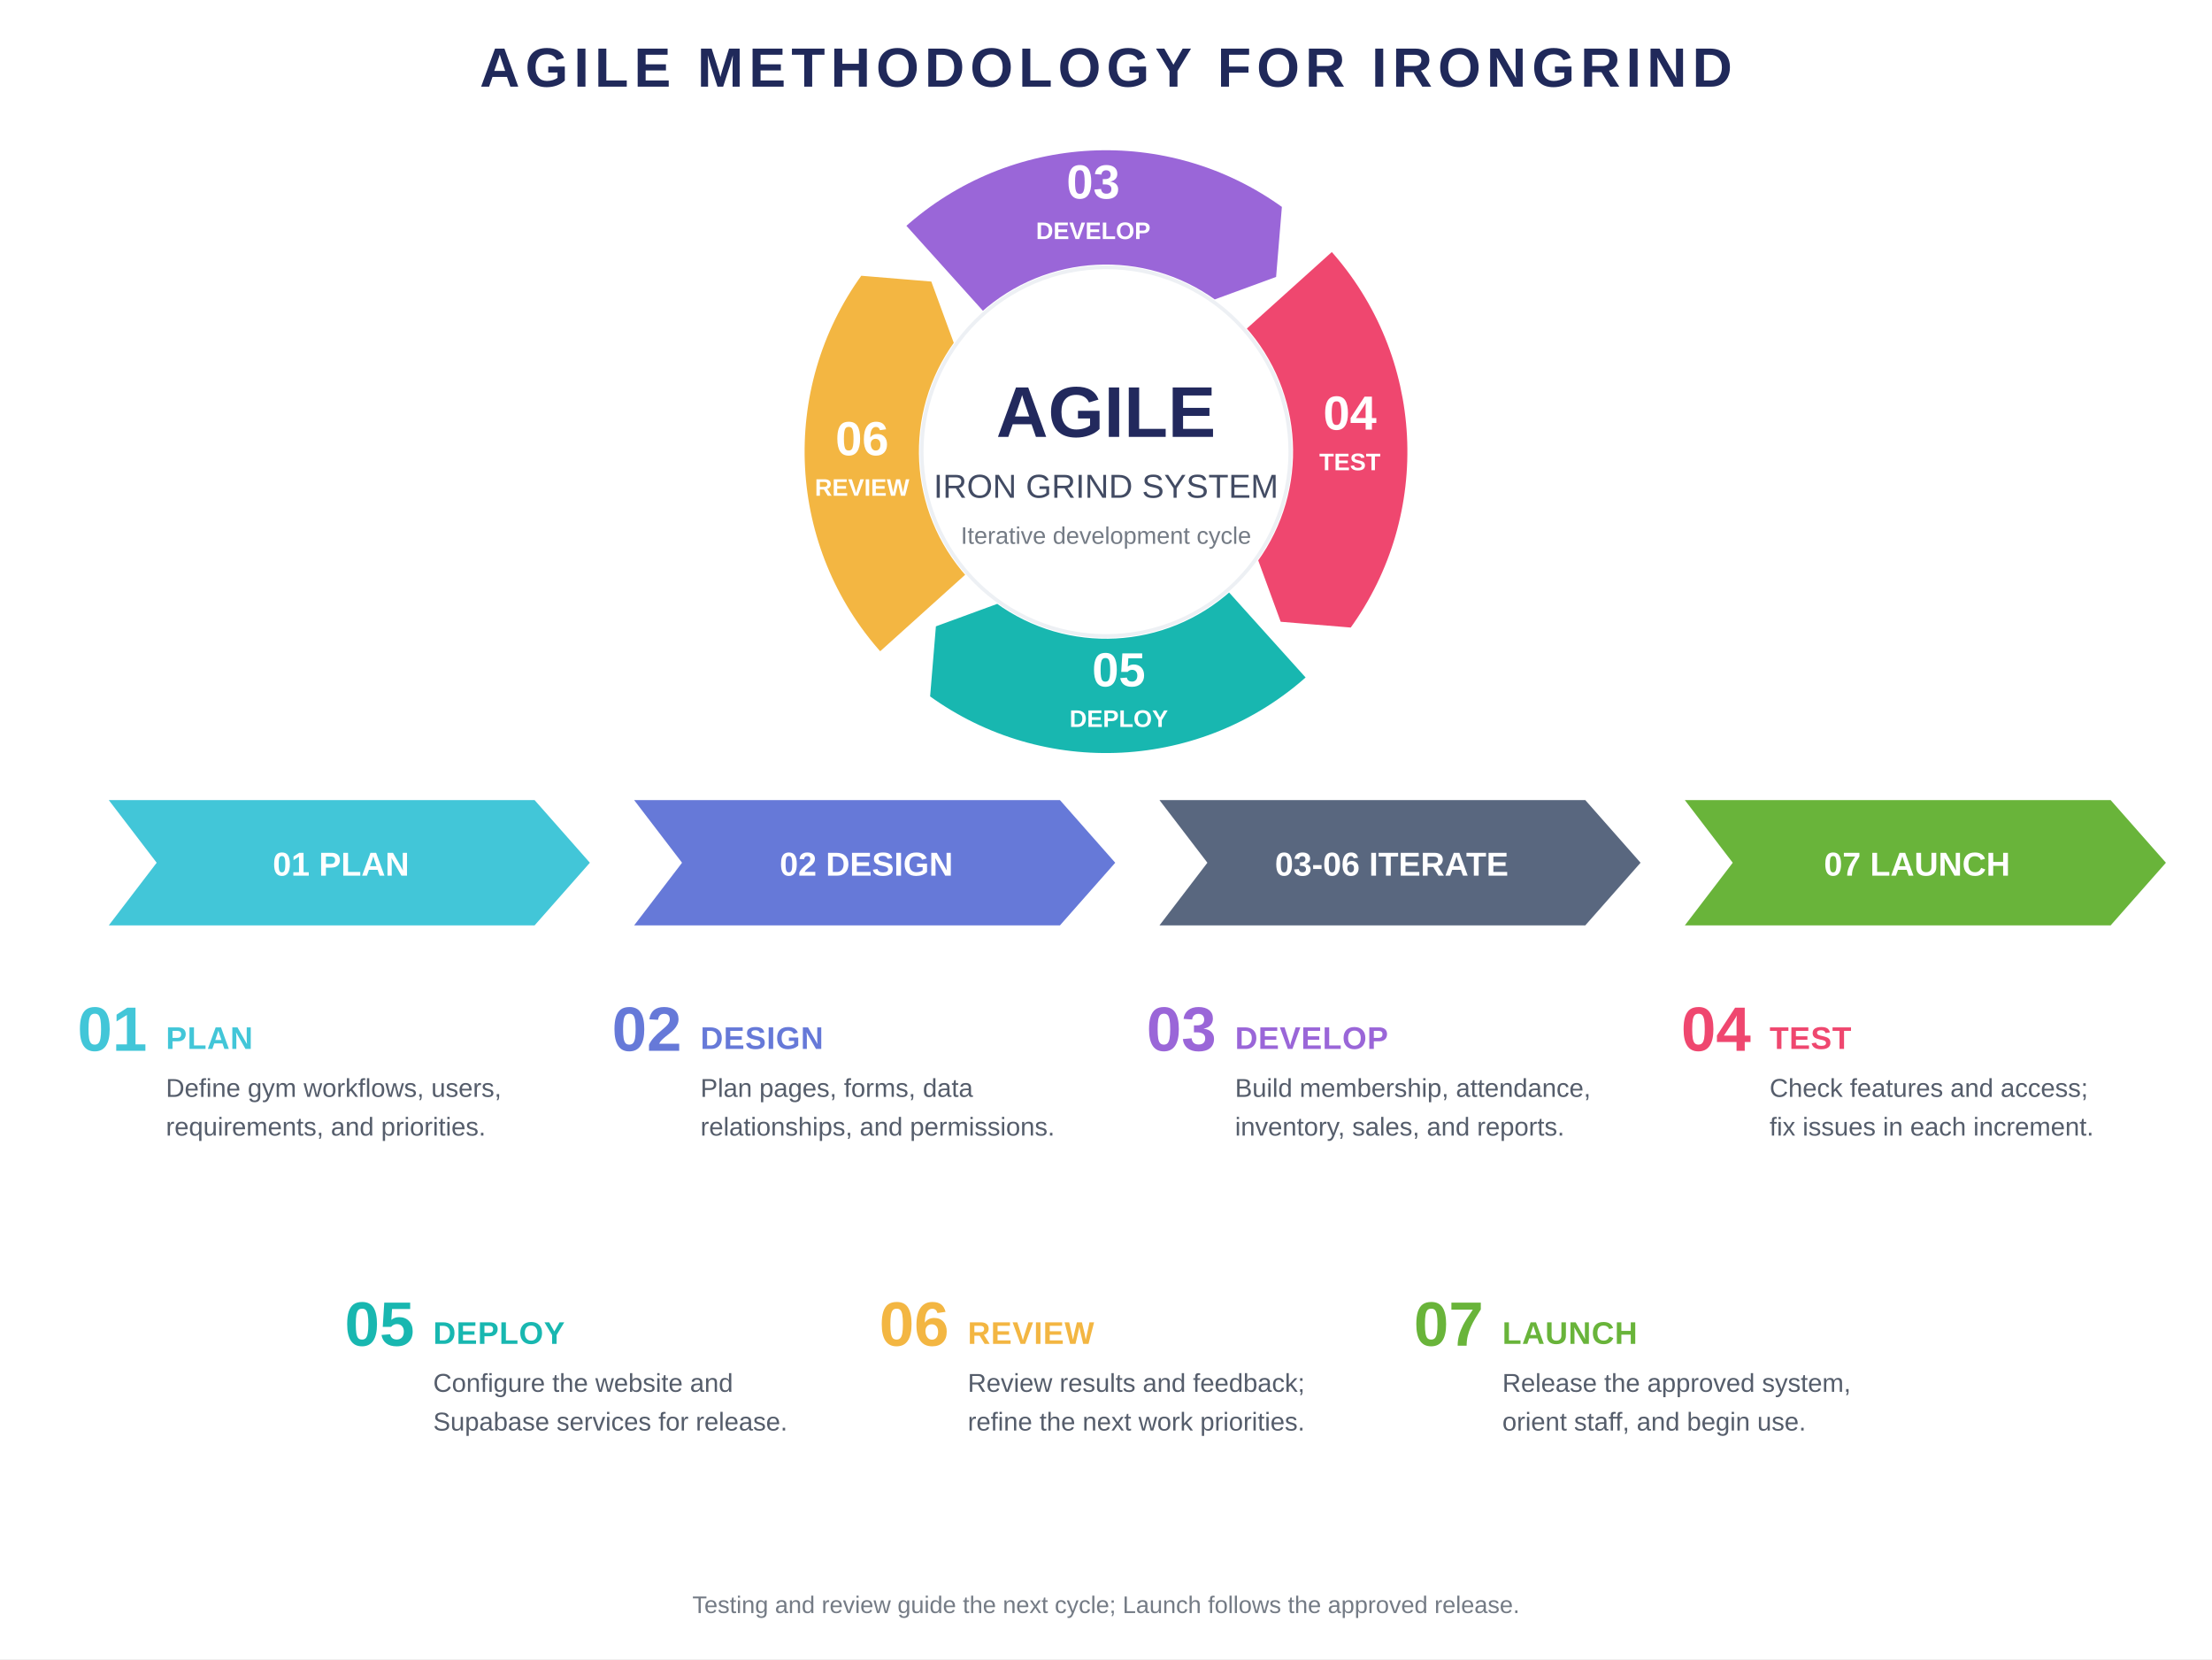
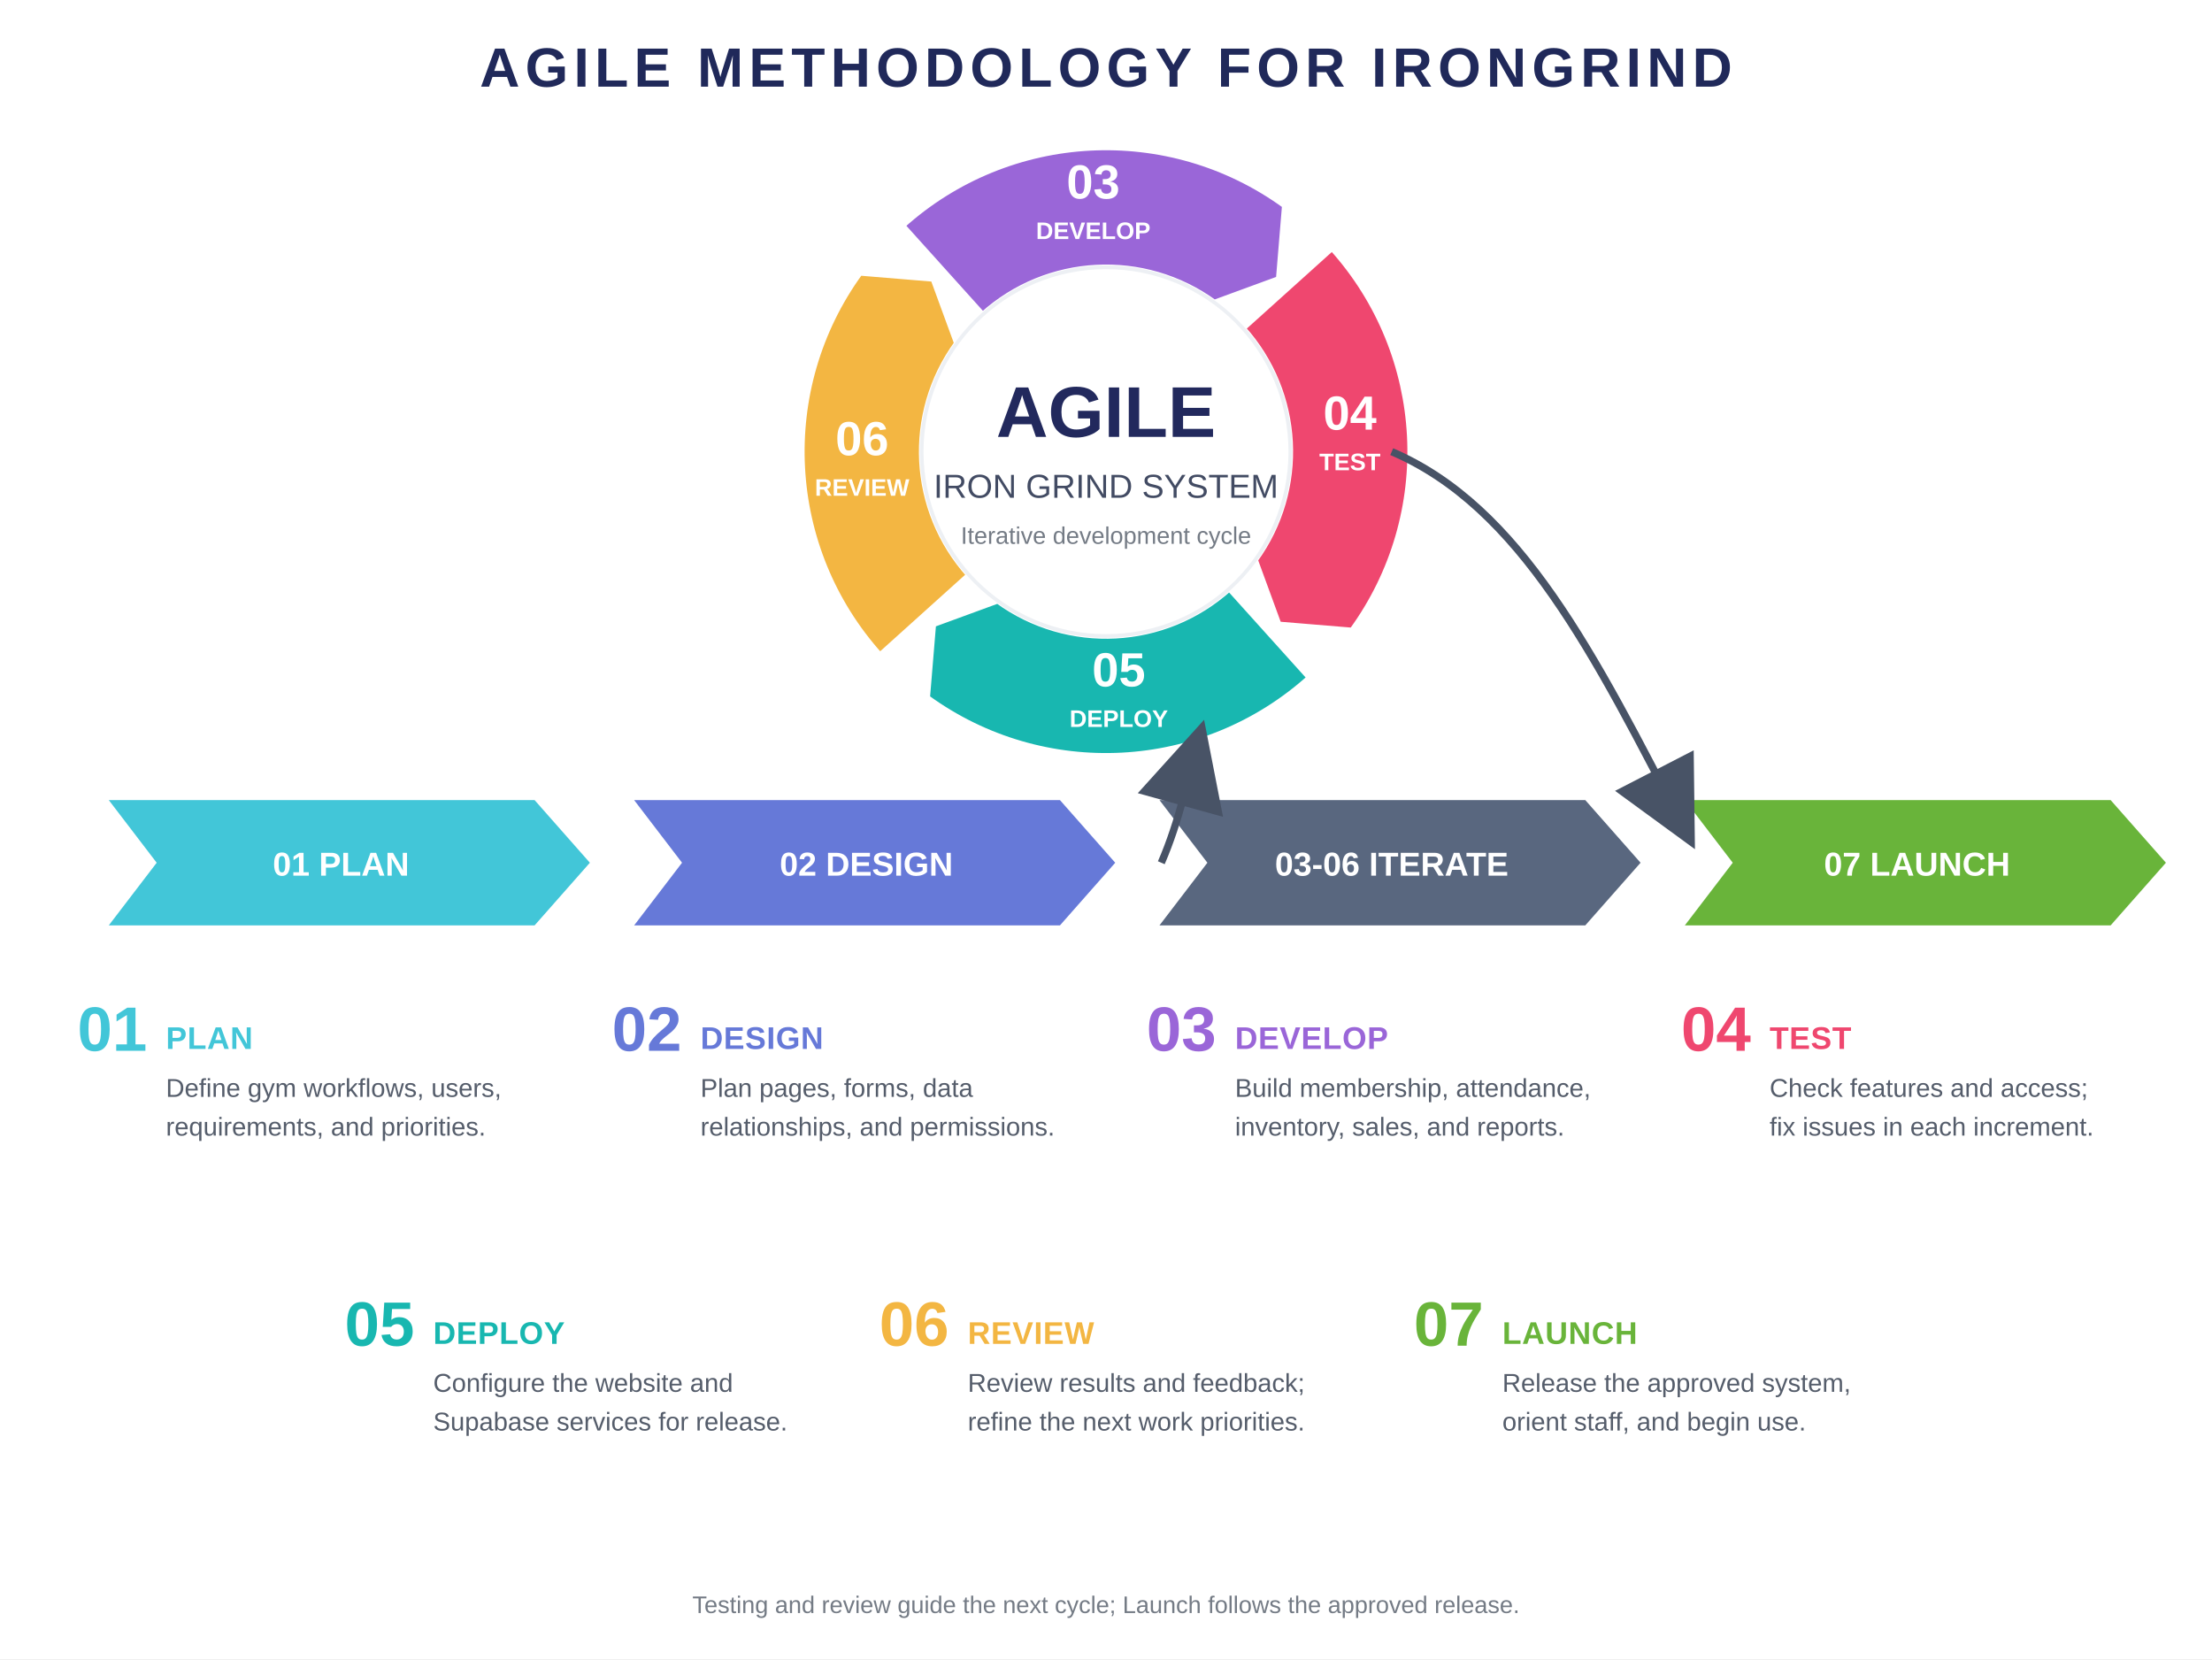
<svg xmlns="http://www.w3.org/2000/svg" width="1200" height="900" viewBox="0 0 1200 900" role="img" aria-labelledby="title description">
  <rect width="1200" height="900" fill="#fff" />
  <style>text{font-family:Arial,sans-serif}.maintitle{font-size:30px;font-weight:700;letter-spacing:3px;fill:#20295a}.num{font-size:26px;font-weight:700;fill:#fff}.wlabel{font-size:13px;font-weight:700;fill:#fff}.center1{font-size:39px;font-weight:700;fill:#22295d}.center2{font-size:18px;fill:#424b63}.ribbon{font-size:18px;font-weight:700;fill:#fff}.stepno{font-size:34px;font-weight:700}.stephead{font-size:17px;font-weight:700;letter-spacing:.3px}.body{font-size:14px;fill:#555d6b}.caption{font-size:13px;fill:#747b85}</style>
  <text x="600" y="47" text-anchor="middle" class="maintitle">AGILE METHODOLOGY FOR IRONGRIND</text>
  <path d="M 489.59 122.38 A 165 165 0 0 1 696.98 111.51 L 693.69 151.31 L 658.78 164.1 A 100 100 0 0 0 533.09 170.69 Z" fill="#9A66D8" stroke="#fff" stroke-width="3" />
  <text x="593.07" y="107.68" class="num" text-anchor="middle">03</text>
  <text x="593.07" y="129.68" class="wlabel" text-anchor="middle">DEVELOP</text>
  <path d="M 722.62 134.59 A 165 165 0 0 1 733.49 341.98 L 693.69 338.69 L 680.9 303.78 A 100 100 0 0 0 674.31 178.09 Z" fill="#EF476F" stroke="#fff" stroke-width="3" />
  <text x="732.32" y="233.07" class="num" text-anchor="middle">04</text>
  <text x="732.32" y="255.07" class="wlabel" text-anchor="middle">TEST</text>
  <path d="M 710.41 367.62 A 165 165 0 0 1 503.02 378.49 L 506.31 338.69 L 541.22 325.9 A 100 100 0 0 0 666.91 319.31 Z" fill="#18B7B0" stroke="#fff" stroke-width="3" />
  <text x="606.93" y="372.32" class="num" text-anchor="middle">05</text>
  <text x="606.93" y="394.32" class="wlabel" text-anchor="middle">DEPLOY</text>
  <path d="M 477.38 355.41 A 165 165 0 0 1 466.51 148.02 L 506.31 151.31 L 519.1 186.22 A 100 100 0 0 0 525.69 311.91 Z" fill="#F3B642" stroke="#fff" stroke-width="3" />
  <text x="467.68" y="246.93" class="num" text-anchor="middle">06</text>
  <text x="467.68" y="268.93" class="wlabel" text-anchor="middle">REVIEW</text>
  <circle cx="600" cy="245" r="100" fill="#fff" stroke="#edf0f4" stroke-width="2" />
  <text x="600" y="237" class="center1" text-anchor="middle">AGILE</text>
  <text x="600" y="270" class="center2" text-anchor="middle">IRON GRIND SYSTEM</text>
  <text x="600" y="295" class="caption" text-anchor="middle">Iterative development cycle</text>
  <polygon points="59,434 290,434 320,468 290,502 59,502 85,468" fill="#42C6D8" />
  <text x="185" y="475" class="ribbon" text-anchor="middle">01  PLAN</text>
  <polygon points="344,434 575,434 605,468 575,502 344,502 370,468" fill="#6679D8" />
  <text x="470" y="475" class="ribbon" text-anchor="middle">02  DESIGN</text>
  <polygon points="629,434 860,434 890,468 860,502 629,502 655,468" fill="#59677F" />
  <text x="755" y="475" class="ribbon" text-anchor="middle">03-06  ITERATE</text>
  <polygon points="914,434 1145,434 1175,468 1145,502 914,502 940,468" fill="#69B43A" />
  <text x="1040" y="475" class="ribbon" text-anchor="middle">07  LAUNCH</text>
+   <defs>
+     <marker id="flow-arrow" markerWidth="12" markerHeight="12" refX="9" refY="6" orient="auto">
+       <path d="M0,0 L12,6 L0,12 Z" fill="#485366" />
+     </marker>
+   </defs>
+   <path d="M 630 468 C 640 445 645 420 650 402" fill="none" stroke="#485366" stroke-width="4" marker-end="url(#flow-arrow)" />
+   <path d="M 755 245 C 825 275 865 355 914 450" fill="none" stroke="#485366" stroke-width="4" marker-end="url(#flow-arrow)" />
  <g>
    <text x="42" y="570" class="stepno" fill="#42C6D8">01</text>
    <text x="90" y="569" class="stephead" fill="#42C6D8">PLAN</text>
    <text x="90" y="595" class="body">Define gym workflows, users,</text>
    <text x="90" y="616" class="body">requirements, and priorities.</text>
  </g>
  <g>
    <text x="332" y="570" class="stepno" fill="#6679D8">02</text>
    <text x="380" y="569" class="stephead" fill="#6679D8">DESIGN</text>
    <text x="380" y="595" class="body">Plan pages, forms, data</text>
    <text x="380" y="616" class="body">relationships, and permissions.</text>
  </g>
  <g>
    <text x="622" y="570" class="stepno" fill="#9A66D8">03</text>
    <text x="670" y="569" class="stephead" fill="#9A66D8">DEVELOP</text>
    <text x="670" y="595" class="body">Build membership, attendance,</text>
    <text x="670" y="616" class="body">inventory, sales, and reports.</text>
  </g>
  <g>
    <text x="912" y="570" class="stepno" fill="#EF476F">04</text>
    <text x="960" y="569" class="stephead" fill="#EF476F">TEST</text>
    <text x="960" y="595" class="body">Check features and access;</text>
    <text x="960" y="616" class="body">fix issues in each increment.</text>
  </g>
  <g>
    <text x="187" y="730" class="stepno" fill="#18B7B0">05</text>
    <text x="235" y="729" class="stephead" fill="#18B7B0">DEPLOY</text>
    <text x="235" y="755" class="body">Configure the website and</text>
    <text x="235" y="776" class="body">Supabase services for release.</text>
  </g>
  <g>
    <text x="477" y="730" class="stepno" fill="#F3B642">06</text>
    <text x="525" y="729" class="stephead" fill="#F3B642">REVIEW</text>
    <text x="525" y="755" class="body">Review results and feedback;</text>
    <text x="525" y="776" class="body">refine the next work priorities.</text>
  </g>
  <g>
    <text x="767" y="730" class="stepno" fill="#69B43A">07</text>
    <text x="815" y="729" class="stephead" fill="#69B43A">LAUNCH</text>
    <text x="815" y="755" class="body">Release the approved system,</text>
    <text x="815" y="776" class="body">orient staff, and begin use.</text>
  </g>
  <text x="600" y="875" class="caption" text-anchor="middle">Testing and review guide the next cycle; Launch follows the approved release.</text>
</svg>
